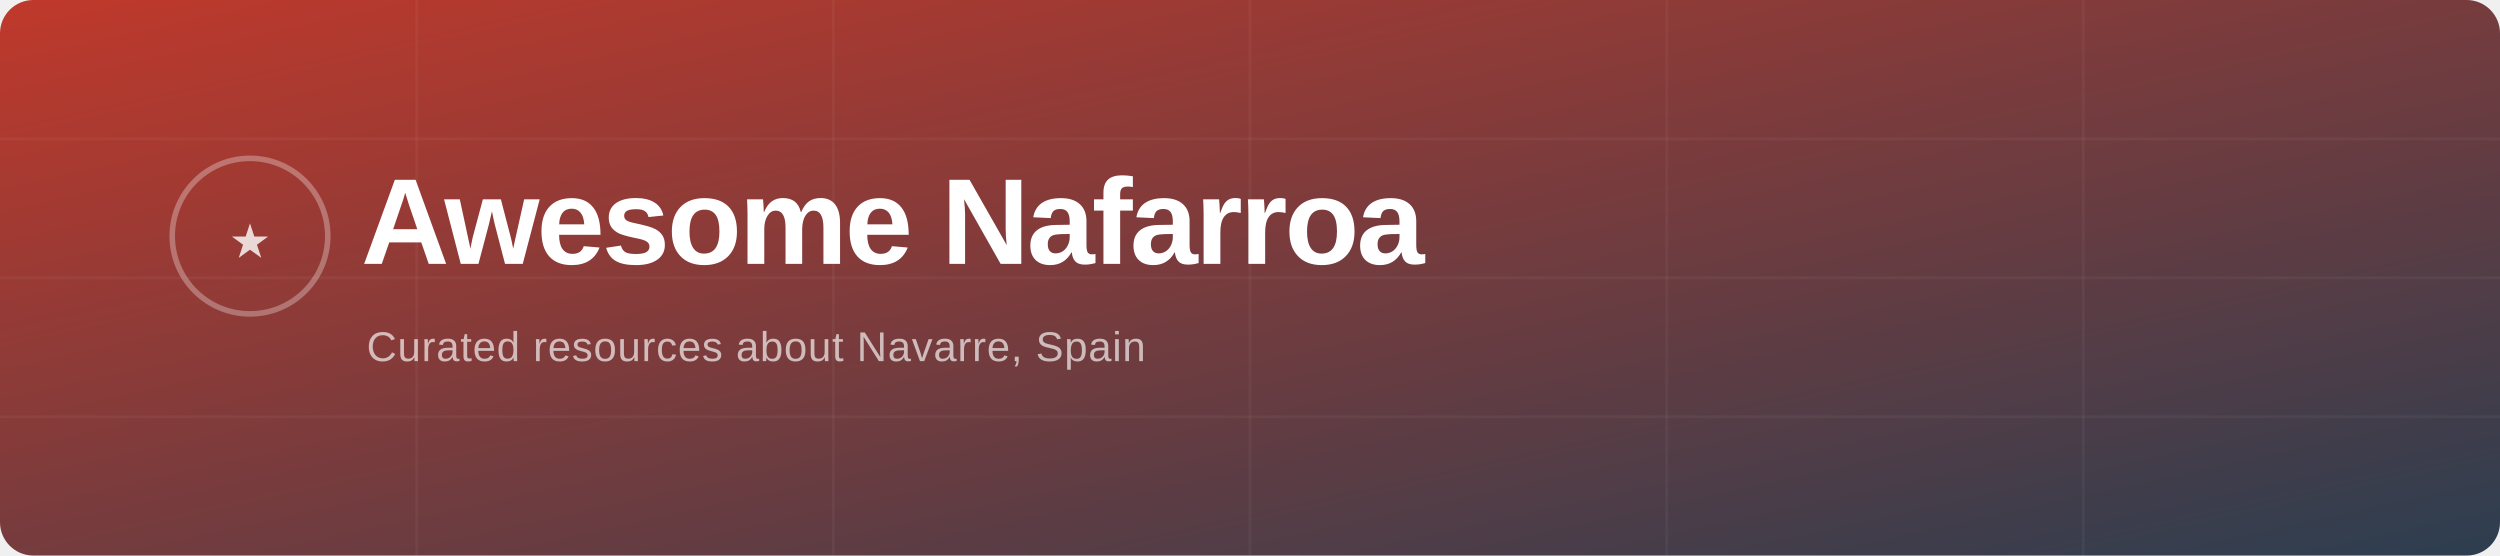
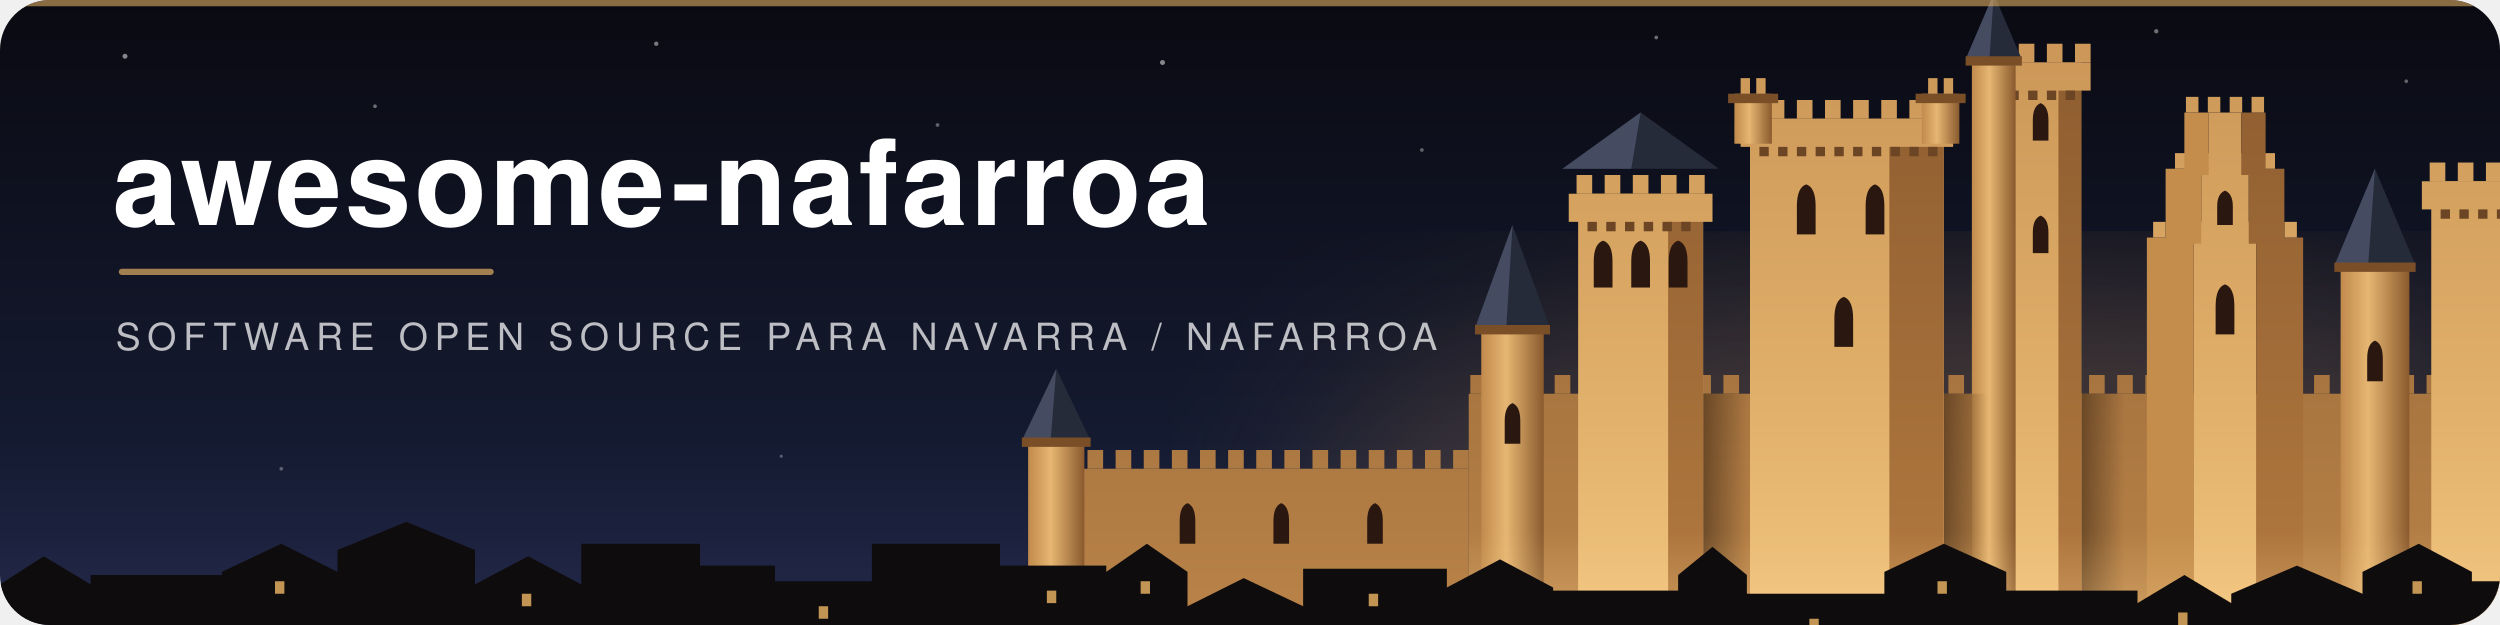
- <svg xmlns="http://www.w3.org/2000/svg" viewBox="0 0 900 200" width="900" height="200">
+ <svg xmlns="http://www.w3.org/2000/svg" viewBox="0 0 800 200" width="800" height="200">
  <defs>
-     <linearGradient id="bg" x1="0%" y1="0%" x2="100%" y2="100%">
-       <stop offset="0%" stop-color="#c0392b" />
-       <stop offset="100%" stop-color="#2c3e50" />
+     <clipPath id="r">
+       <rect width="800" height="200" rx="16" />
+     </clipPath>
+     <linearGradient id="sky" x1="0" y1="0" x2="0" y2="1">
+       <stop offset="0" stop-color="#0a0a12" />
+       <stop offset=".7" stop-color="#141a30" />
+       <stop offset="1" stop-color="#23294a" />
    </linearGradient>
+     <linearGradient id="st" x1="0" y1="0" x2="0" y2="200" gradientUnits="userSpaceOnUse">
+       <stop offset="0" stop-color="#c99456" />
+       <stop offset=".6" stop-color="#dfae68" />
+       <stop offset="1" stop-color="#f0c47e" />
+     </linearGradient>
+     <linearGradient id="sd" x1="0" y1="0" x2="0" y2="200" gradientUnits="userSpaceOnUse">
+       <stop offset="0" stop-color="#8a5a2e" />
+       <stop offset="1" stop-color="#b37a40" />
+     </linearGradient>
+     <linearGradient id="cy" x1="0" y1="0" x2="1" y2="0">
+       <stop offset="0" stop-color="#c08a4c" />
+       <stop offset=".4" stop-color="#e6b672" />
+       <stop offset="1" stop-color="#8a5a2e" />
+     </linearGradient>
+     <linearGradient id="bk" x1="0" y1="0" x2="0" y2="200" gradientUnits="userSpaceOnUse">
+       <stop offset="0" stop-color="#8e5f33" />
+       <stop offset="1" stop-color="#b98348" />
+     </linearGradient>
+     <linearGradient id="cs" x1="0" y1="0" x2="1" y2="0">
+       <stop offset="0" stop-color="#1a0e06" stop-opacity=".45" />
+       <stop offset="1" stop-color="#1a0e06" stop-opacity="0" />
+     </linearGradient>
+     <linearGradient id="base" x1="0" y1="0" x2="0" y2="1">
+       <stop offset="0" stop-color="#f3c985" stop-opacity="0" />
+       <stop offset="1" stop-color="#ffd896" stop-opacity=".35" />
+     </linearGradient>
+     <filter id="gl">
+       <feGaussianBlur stdDeviation="30" />
+     </filter>
  </defs>
-   <rect width="900" height="200" rx="12" fill="url(#bg)" />
-   <g stroke="#ffffff" stroke-opacity="0.04" stroke-width="1">
-     <line x1="0" y1="50" x2="900" y2="50" />
-     <line x1="0" y1="100" x2="900" y2="100" />
-     <line x1="0" y1="150" x2="900" y2="150" />
-     <line x1="150" y1="0" x2="150" y2="200" />
-     <line x1="300" y1="0" x2="300" y2="200" />
-     <line x1="450" y1="0" x2="450" y2="200" />
-     <line x1="600" y1="0" x2="600" y2="200" />
-     <line x1="750" y1="0" x2="750" y2="200" />
+   <g clip-path="url(#r)">
+     <rect width="800" height="200" fill="url(#sky)" />
+     <circle cx="40" cy="18" r="0.8" fill="#fff" opacity="0.5" />
+     <circle cx="120" cy="34" r="0.6" fill="#fff" opacity="0.4" />
+     <circle cx="210" cy="14" r="0.7" fill="#fff" opacity="0.45" />
+     <circle cx="300" cy="40" r="0.6" fill="#fff" opacity="0.35" />
+     <circle cx="372" cy="20" r="0.8" fill="#fff" opacity="0.5" />
+     <circle cx="455" cy="48" r="0.6" fill="#fff" opacity="0.35" />
+     <circle cx="530" cy="12" r="0.6" fill="#fff" opacity="0.4" />
+     <circle cx="690" cy="10" r="0.7" fill="#fff" opacity="0.4" />
+     <circle cx="770" cy="26" r="0.6" fill="#fff" opacity="0.35" />
+     <circle cx="250" cy="146" r="0.5" fill="#fff" opacity="0.3" />
+     <circle cx="90" cy="150" r="0.6" fill="#fff" opacity="0.3" />
+     <ellipse cx="640" cy="170" rx="220" ry="80" fill="#e8a458" opacity=".22" filter="url(#gl)" />
+     <rect x="330" y="150" width="140" height="50" fill="url(#bk)" />
+     <path d="M330.0,150h5v-6h-5ZM339.0,150h5v-6h-5ZM348.0,150h5v-6h-5ZM357.0,150h5v-6h-5ZM366.0,150h5v-6h-5ZM375.0,150h5v-6h-5ZM384.0,150h5v-6h-5ZM393.0,150h5v-6h-5ZM402.0,150h5v-6h-5ZM411.0,150h5v-6h-5ZM420.0,150h5v-6h-5ZM429.0,150h5v-6h-5ZM438.0,150h5v-6h-5ZM447.0,150h5v-6h-5ZM456.0,150h5v-6h-5ZM465.0,150h5v-6h-5Z" fill="url(#bk)" />
+     <rect x="329" y="140" width="18" height="60" fill="url(#cy)" />
+     <path d="M327,141 L338,118 L349,141 Z" fill="#262b3a" />
+     <path d="M327,141 L338,118 L336.2,141 Z" fill="#454c62" />
+     <rect x="327" y="140" width="22" height="3" fill="#7a4f28" />
+     <path d="M377.5,174v-7.2 Q377.5,162 380,161 Q382.5,162 382.5,166.8V174Z" fill="#2a1810" />
+     <path d="M407.5,174v-7.2 Q407.5,162 410,161 Q412.5,162 412.5,166.8V174Z" fill="#2a1810" />
+     <path d="M437.5,174v-7.2 Q437.5,162 440,161 Q442.5,162 442.5,166.8V174Z" fill="#2a1810" />
+     <rect x="470" y="126" width="330" height="74" fill="url(#bk)" />
+     <path d="M470.5,126h5v-6h-5ZM479.5,126h5v-6h-5ZM488.5,126h5v-6h-5ZM497.5,126h5v-6h-5ZM506.5,126h5v-6h-5ZM515.5,126h5v-6h-5ZM524.5,126h5v-6h-5ZM533.5,126h5v-6h-5ZM542.5,126h5v-6h-5ZM551.5,126h5v-6h-5ZM560.5,126h5v-6h-5ZM569.5,126h5v-6h-5ZM578.5,126h5v-6h-5ZM587.5,126h5v-6h-5ZM596.5,126h5v-6h-5ZM605.5,126h5v-6h-5ZM614.5,126h5v-6h-5ZM623.5,126h5v-6h-5ZM632.5,126h5v-6h-5ZM641.5,126h5v-6h-5ZM650.5,126h5v-6h-5ZM659.5,126h5v-6h-5ZM668.5,126h5v-6h-5ZM677.5,126h5v-6h-5ZM686.5,126h5v-6h-5ZM695.5,126h5v-6h-5ZM704.5,126h5v-6h-5ZM713.5,126h5v-6h-5ZM722.5,126h5v-6h-5ZM731.5,126h5v-6h-5ZM740.5,126h5v-6h-5ZM749.5,126h5v-6h-5ZM758.5,126h5v-6h-5ZM767.5,126h5v-6h-5ZM776.5,126h5v-6h-5ZM785.5,126h5v-6h-5ZM794.5,126h5v-6h-5Z" fill="url(#bk)" />
+     <rect x="545" y="126" width="14" height="74" fill="url(#cs)" />
+     <rect x="505" y="62" width="40" height="138" fill="url(#st)" />
+     <rect x="533.8" y="62" width="11.2" height="138" fill="url(#sd)" />
+     <rect x="502" y="62" width="46" height="9" fill="url(#st)" />
+     <path d="M508.0,71h3v3h-3ZM514.0,71h3v3h-3ZM520.0,71h3v3h-3ZM526.0,71h3v3h-3ZM532.0,71h3v3h-3ZM538.0,71h3v3h-3Z" fill="#6b4524" />
+     <path d="M504.5,62h5v-6h-5ZM513.5,62h5v-6h-5ZM522.5,62h5v-6h-5ZM531.5,62h5v-6h-5ZM540.5,62h5v-6h-5Z" fill="url(#st)" />
+     <path d="M500,54 L525,36 L550,54Z" fill="#262b3a" />
+     <path d="M500,54 L525,36 L522,54Z" fill="#454c62" />
+     <path d="M510.0,92v-8.4 Q510.0,78 513,77 Q516.0,78 516.0,83.6V92Z" fill="#2a1810" />
+     <path d="M522.0,92v-8.4 Q522.0,78 525,77 Q528.0,78 528.0,83.6V92Z" fill="#2a1810" />
+     <path d="M534.0,92v-8.4 Q534.0,78 537,77 Q540.0,78 540.0,83.6V92Z" fill="#2a1810" />
+     <rect x="666" y="126" width="14" height="74" fill="url(#cs)" />
+     <rect x="640" y="20" width="26" height="180" fill="url(#st)" />
+     <rect x="658.7" y="20" width="7.3" height="180" fill="url(#sd)" />
+     <rect x="637" y="20" width="32" height="9" fill="url(#st)" />
+     <path d="M643.0,29h3v3h-3ZM649.0,29h3v3h-3ZM655.0,29h3v3h-3ZM661.0,29h3v3h-3Z" fill="#6b4524" />
+     <path d="M637.0,20h5v-6h-5ZM646.0,20h5v-6h-5ZM655.0,20h5v-6h-5ZM664.0,20h5v-6h-5Z" fill="url(#st)" />
+     <rect x="631" y="18" width="14" height="182" fill="url(#cy)" />
+     <path d="M629,19 L638,-2 L647,19 Z" fill="#262b3a" />
+     <path d="M629,19 L638,-2 L636.6,19 Z" fill="#454c62" />
+     <rect x="629" y="18" width="18" height="3" fill="#7a4f28" />
+     <path d="M650.5,45v-6.6 Q650.5,34 653,33 Q655.5,34 655.5,38.4V45Z" fill="#2a1810" />
+     <path d="M650.5,81v-6.6 Q650.5,70 653,69 Q655.5,70 655.5,74.4V81Z" fill="#2a1810" />
+     <rect x="622" y="126" width="14" height="74" fill="url(#cs)" />
+     <rect x="560" y="38" width="62" height="162" fill="url(#st)" />
+     <rect x="604.6" y="38" width="17.4" height="162" fill="url(#sd)" />
+     <rect x="557" y="38" width="68" height="9" fill="url(#st)" />
+     <path d="M563.0,47h3v3h-3ZM569.0,47h3v3h-3ZM575.0,47h3v3h-3ZM581.0,47h3v3h-3ZM587.0,47h3v3h-3ZM593.0,47h3v3h-3ZM599.0,47h3v3h-3ZM605.0,47h3v3h-3ZM611.0,47h3v3h-3ZM617.0,47h3v3h-3Z" fill="#6b4524" />
+     <path d="M557.0,38h5v-6h-5ZM566.0,38h5v-6h-5ZM575.0,38h5v-6h-5ZM584.0,38h5v-6h-5ZM593.0,38h5v-6h-5ZM602.0,38h5v-6h-5ZM611.0,38h5v-6h-5ZM620.0,38h5v-6h-5Z" fill="url(#st)" />
+     <rect x="555" y="30" width="12" height="16" fill="url(#cy)" />
+     <path d="M553,31 L561,30 L569,31 Z" fill="#262b3a" />
+     <path d="M553,31 L561,30 L559.8,31 Z" fill="#454c62" />
+     <rect x="553" y="30" width="16" height="3" fill="#7a4f28" />
+     <rect x="615" y="30" width="12" height="16" fill="url(#cy)" />
+     <path d="M613,31 L621,30 L629,31 Z" fill="#262b3a" />
+     <path d="M613,31 L621,30 L619.8,31 Z" fill="#454c62" />
+     <rect x="613" y="30" width="16" height="3" fill="#7a4f28" />
+     <path d="M557.0,30h3v-5h-3ZM562.0,30h3v-5h-3Z" fill="url(#st)" />
+     <path d="M617.0,30h3v-5h-3ZM622.0,30h3v-5h-3Z" fill="url(#st)" />
+     <path d="M575.0,75v-9.0 Q575.0,60 578,59 Q581.0,60 581.0,66.0V75Z" fill="#2a1810" />
+     <path d="M597.0,75v-9.0 Q597.0,60 600,59 Q603.0,60 603.0,66.0V75Z" fill="#2a1810" />
+     <path d="M587.0,111v-9.0 Q587.0,96 590,95 Q593.0,96 593.0,102.0V111Z" fill="#2a1810" />
+     <rect x="702.0" y="76" width="20.0" height="124" fill="url(#st)" />
+     <rect x="687.0" y="76" width="15.0" height="124" fill="#c48d4c" />
+     <rect x="722.0" y="76" width="15.0" height="124" fill="url(#sd)" />
+     <path d="M689.0,76h4v-5h-4ZM696.0,76h4v-5h-4ZM703.0,76h4v-5h-4ZM710.0,76h4v-5h-4ZM717.0,76h4v-5h-4ZM724.0,76h4v-5h-4ZM731.0,76h4v-5h-4Z" fill="url(#st)" />
+     <rect x="704.4" y="54" width="15.2" height="24" fill="url(#st)" />
+     <rect x="693.0" y="54" width="11.4" height="24" fill="#c48d4c" />
+     <rect x="719.6" y="54" width="11.4" height="24" fill="url(#sd)" />
+     <path d="M696.0,54h4v-5h-4ZM703.0,54h4v-5h-4ZM710.0,54h4v-5h-4ZM717.0,54h4v-5h-4ZM724.0,54h4v-5h-4Z" fill="url(#st)" />
+     <rect x="706.8" y="36" width="10.4" height="20" fill="url(#st)" />
+     <rect x="699.0" y="36" width="7.8" height="20" fill="#c48d4c" />
+     <rect x="717.2" y="36" width="7.8" height="20" fill="url(#sd)" />
+     <path d="M699.5,36h4v-5h-4ZM706.5,36h4v-5h-4ZM713.5,36h4v-5h-4ZM720.5,36h4v-5h-4Z" fill="url(#st)" />
+     <path d="M709.0,107v-9.0 Q709.0,92 712,91 Q715.0,92 715.0,98.0V107Z" fill="#2a1810" />
+     <path d="M709.5,72v-6.0 Q709.5,62 712,61 Q714.5,62 714.5,66.0V72Z" fill="#2a1810" />
+     <rect x="749" y="84" width="22" height="116" fill="url(#cy)" />
+     <path d="M747,85 L760,54 L773,85 Z" fill="#262b3a" />
+     <path d="M747,85 L760,54 L757.8,85 Z" fill="#454c62" />
+     <rect x="747" y="84" width="26" height="3" fill="#7a4f28" />
+     <rect x="818" y="126" width="14" height="74" fill="url(#cs)" />
+     <rect x="778" y="58" width="40" height="142" fill="url(#st)" />
+     <rect x="806.8" y="58" width="11.2" height="142" fill="url(#sd)" />
+     <rect x="775" y="58" width="46" height="9" fill="url(#st)" />
+     <path d="M781.0,67h3v3h-3ZM787.0,67h3v3h-3ZM793.0,67h3v3h-3ZM799.0,67h3v3h-3ZM805.0,67h3v3h-3ZM811.0,67h3v3h-3Z" fill="#6b4524" />
+     <path d="M777.5,58h5v-6h-5ZM786.5,58h5v-6h-5ZM795.5,58h5v-6h-5ZM804.5,58h5v-6h-5ZM813.5,58h5v-6h-5Z" fill="url(#st)" />
+     <rect x="474" y="104" width="20" height="96" fill="url(#cy)" />
+     <path d="M472,105 L484,72 L496,105 Z" fill="#262b3a" />
+     <path d="M472,105 L484,72 L482.0,105 Z" fill="#454c62" />
+     <rect x="472" y="104" width="24" height="3" fill="#7a4f28" />
+     <path d="M757.5,122v-7.2 Q757.5,110 760,109 Q762.5,110 762.5,114.8V122Z" fill="#2a1810" />
+     <path d="M481.5,142v-7.2 Q481.5,130 484,129 Q486.5,130 486.5,134.8V142Z" fill="#2a1810" />
+     <rect x="470" y="170" width="330" height="30" fill="url(#base)" />
+     <path d="M0,200 L0,187 L14,178 L29,187 L29,184 L71,184 L71,183 L90,174 L108,183 L108,176 L130,167 L152,176 L152,187 L169,178 L186,187 L186,174 L224,174 L224,181 L248,181 L248,186 L279,186 L279,174 L320,174 L320,181 L354,181 L354,183 L367,174 L380,183 L380,194 L398,185 L417,194 L417,182 L463,182 L463,188 L480,179 L497,188 L497,189 L537,189 L537,184 L548,175 L559,184 L559,190 L603,190 L603,183 L622,174 L642,183 L642,189 L684,189 L684,193 L699,184 L714,193 L714,190 L735,181 L756,190 L756,183 L774,174 L791,183 L791,186 L837,186 L800,200Z" fill="#0f0c0d" />
+     <rect x="88" y="186" width="3" height="4" fill="#f0b865" opacity=".8" />
+     <rect x="167" y="190" width="3" height="4" fill="#f0b865" opacity=".8" />
+     <rect x="262" y="194" width="3" height="4" fill="#f0b865" opacity=".8" />
+     <rect x="335" y="189" width="3" height="4" fill="#f0b865" opacity=".8" />
+     <rect x="365" y="186" width="3" height="4" fill="#f0b865" opacity=".8" />
+     <rect x="438" y="190" width="3" height="4" fill="#f0b865" opacity=".8" />
+     <rect x="579" y="198" width="3" height="4" fill="#f0b865" opacity=".8" />
+     <rect x="620" y="186" width="3" height="4" fill="#f0b865" opacity=".8" />
+     <rect x="697" y="196" width="3" height="4" fill="#f0b865" opacity=".8" />
+     <rect x="772" y="186" width="3" height="4" fill="#f0b865" opacity=".8" />
+     <rect x="812" y="194" width="3" height="4" fill="#f0b865" opacity=".8" />
+     <rect width="800" height="2" fill="#e0ad62" opacity="0.6" />
+     <text x="36" y="72" font-family="system-ui, -apple-system, 'Segoe UI', Helvetica, Arial, sans-serif" font-size="38" fill="#ffffff" font-weight="700" letter-spacing="1">awesome-nafarroa</text>
+     <rect x="38" y="86" width="120" height="2" rx="1" fill="#e0ad62" opacity=".7" />
+     <text x="37" y="112" font-family="system-ui, -apple-system, 'Segoe UI', Helvetica, Arial, sans-serif" font-size="12" fill="#ffffff" fill-opacity="0.72" font-weight="400" letter-spacing="2.2">SOFTWARE OPEN SOURCE PARA NAVARRA / NAFARROA</text>
  </g>
-   <g transform="translate(60, 55)">
-     <circle cx="30" cy="30" r="28" fill="none" stroke="#ffffff" stroke-width="2" opacity="0.3" />
-     <text x="30" y="38" text-anchor="middle" font-family="monospace" font-size="24" fill="#ffffff" opacity="0.8">★</text>
-   </g>
-   <text x="130" y="95" font-family="'Segoe UI', 'Helvetica Neue', Arial, sans-serif" font-size="44" font-weight="700" fill="#ffffff" letter-spacing="-1">Awesome Nafarroa</text>
-   <text x="132" y="130" font-family="'Segoe UI', 'Helvetica Neue', Arial, sans-serif" font-size="15" fill="#ffffff" opacity="0.65" letter-spacing="0.3">Curated resources about Navarre, Spain</text>
</svg>
